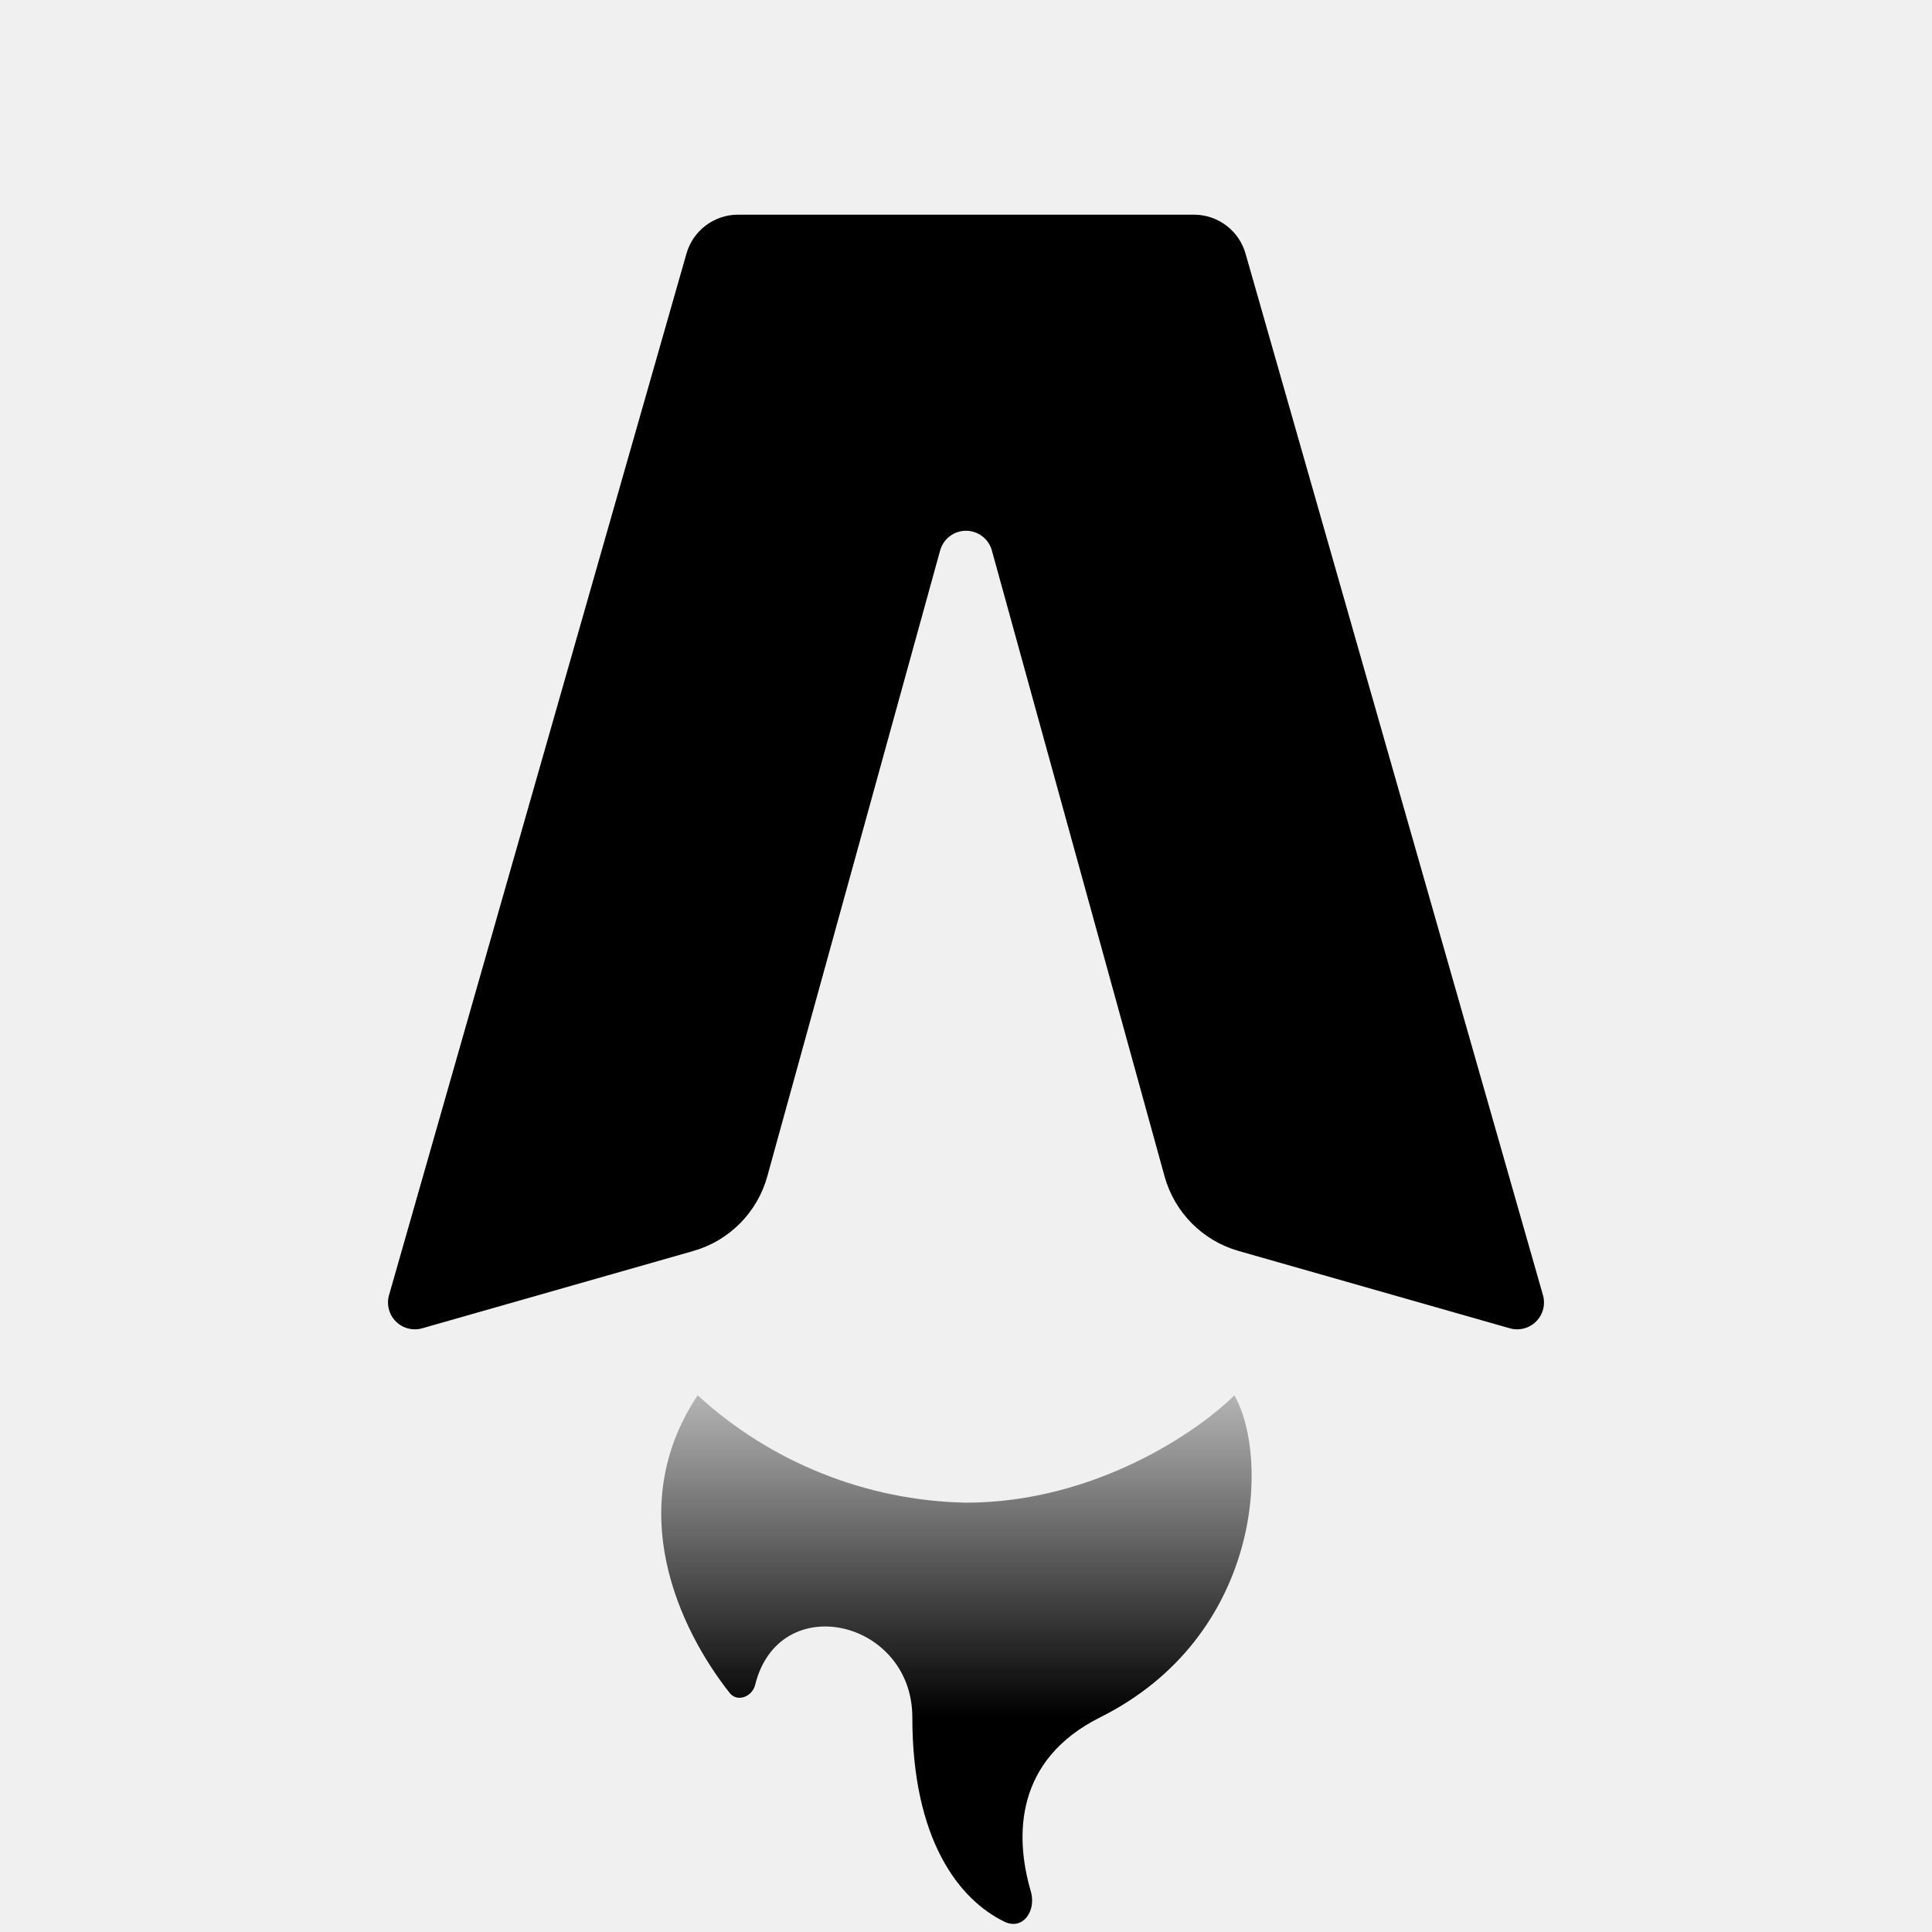
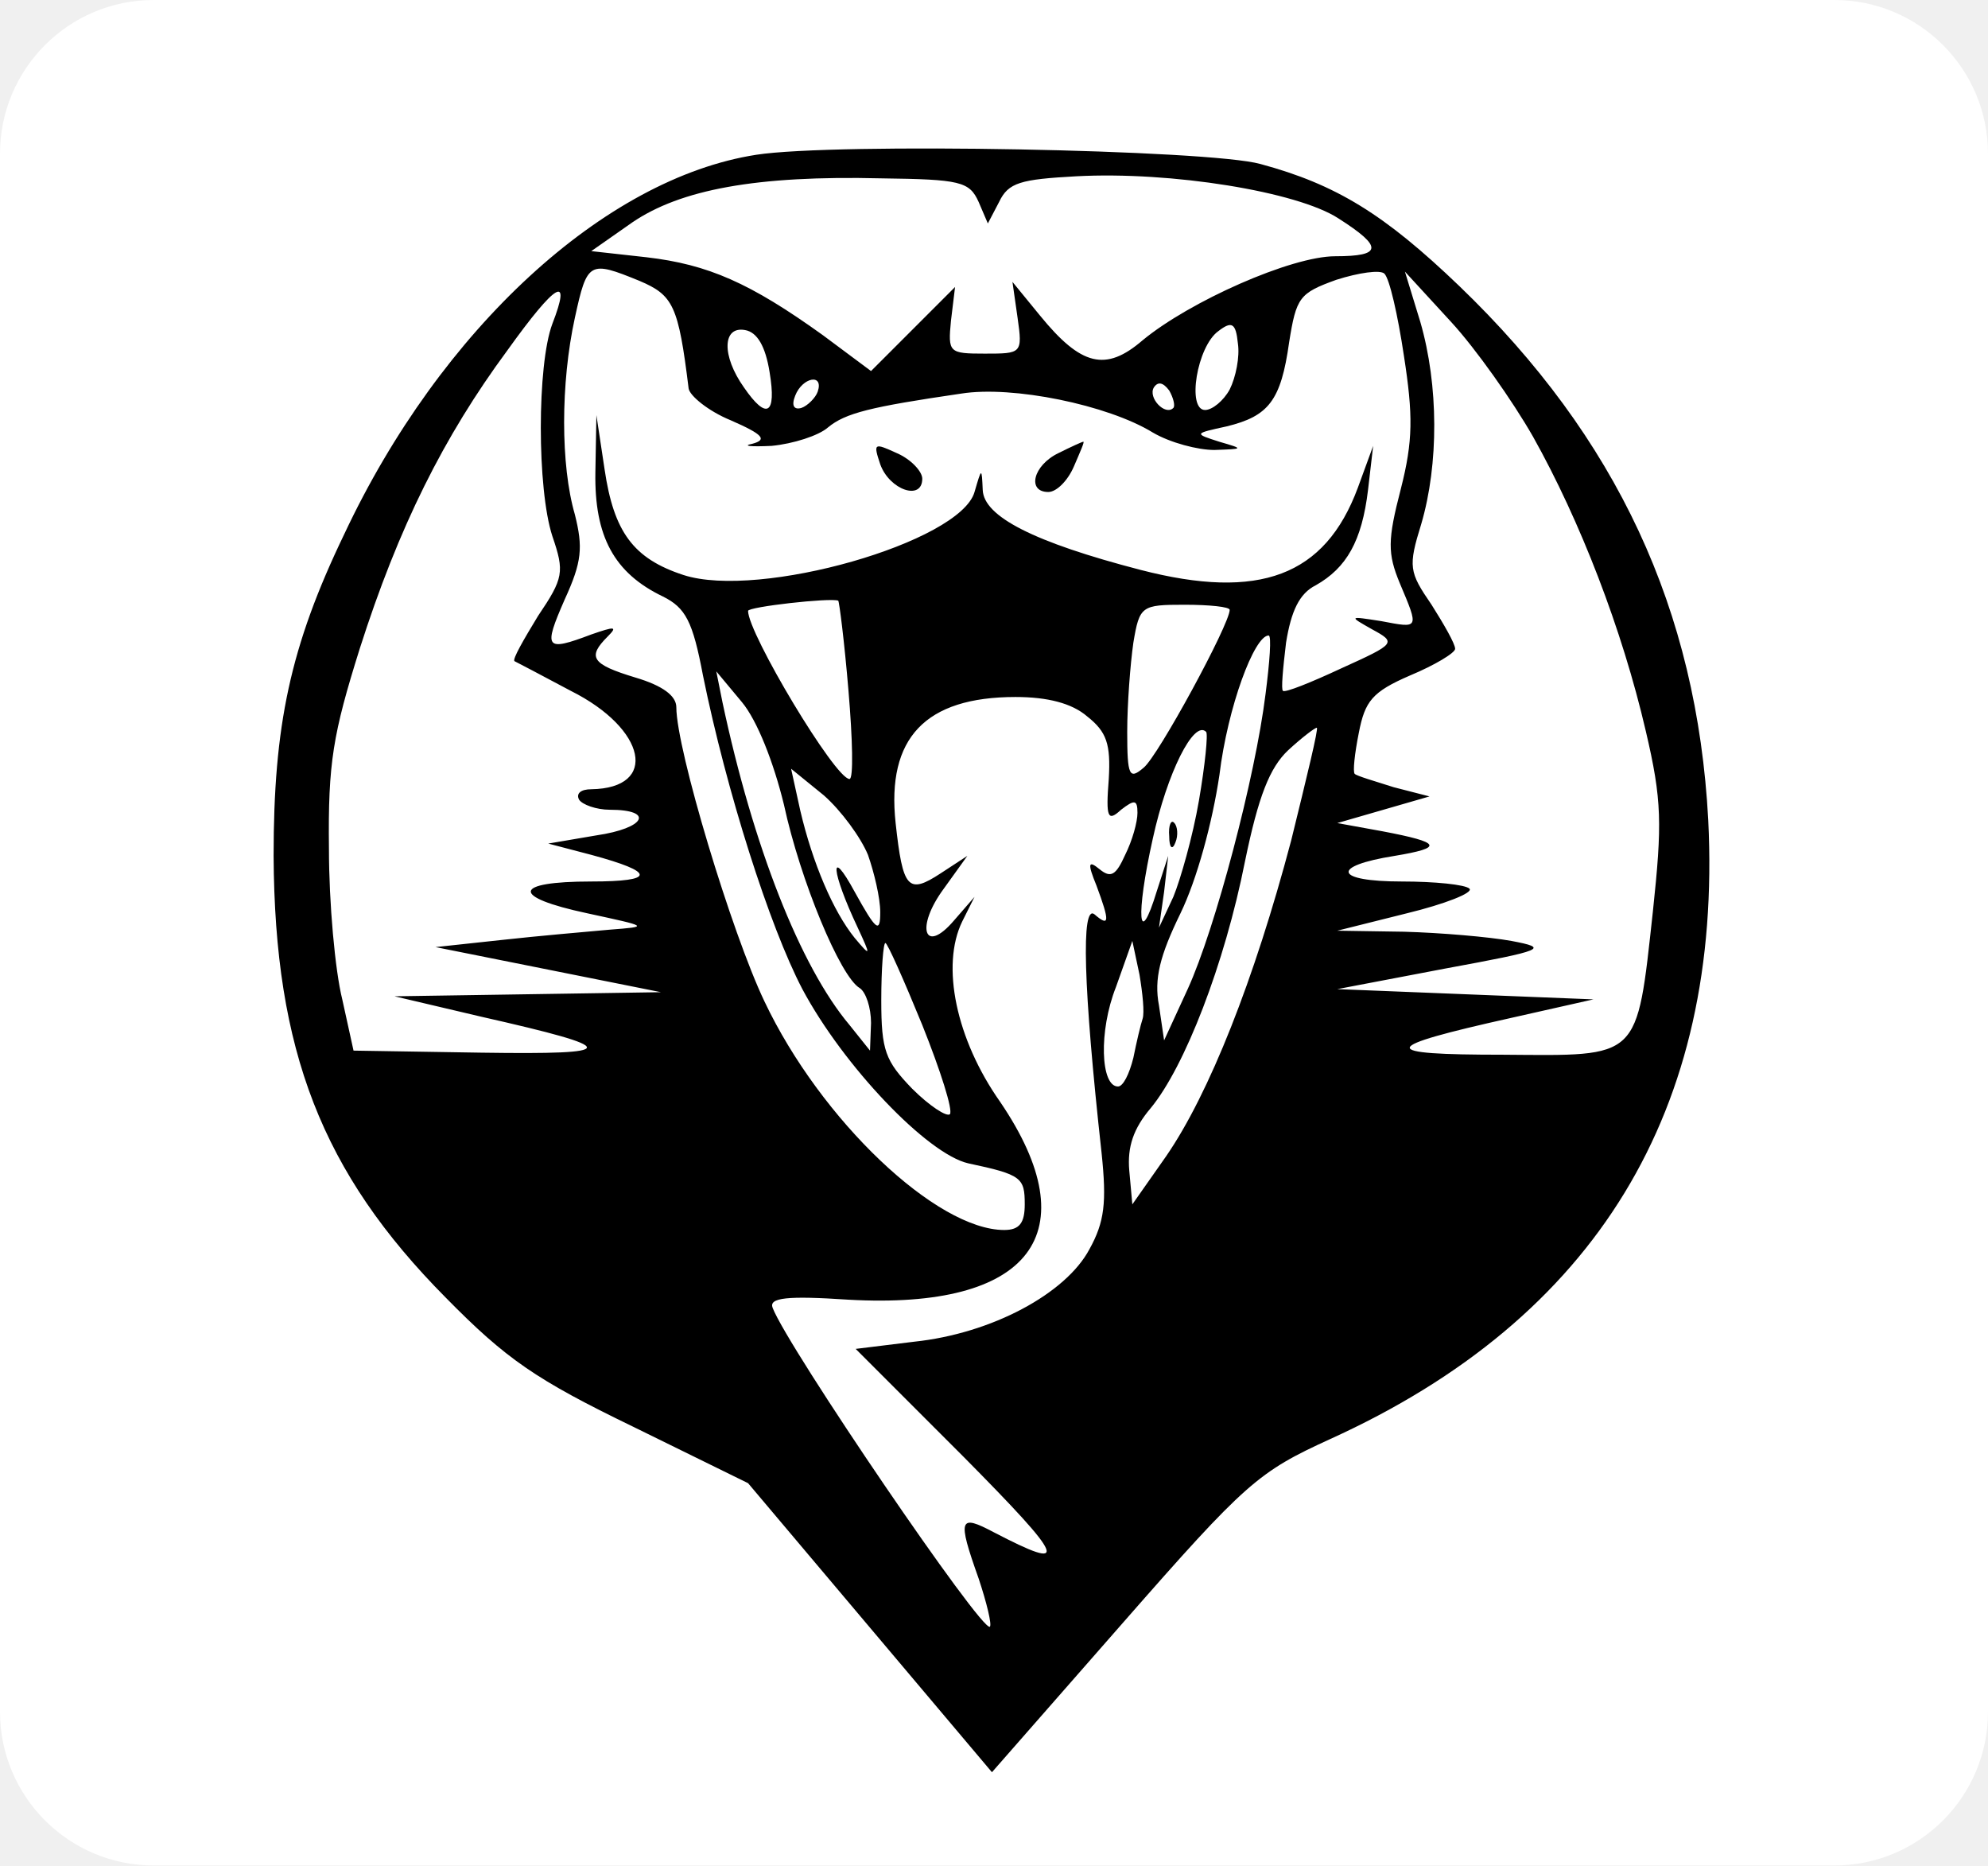
- <svg xmlns="http://www.w3.org/2000/svg" fill="none" viewBox="0 0 36 36">
-   <path fill="#000" d="M22.25 4h-8.5a1 1 0 0 0-.96.73l-5.54 19.4a.5.5 0 0 0 .62.62l5.05-1.44a2 2 0 0 0 1.38-1.4l3.22-11.66a.5.5 0 0 1 .96 0l3.22 11.67a2 2 0 0 0 1.38 1.39l5.05 1.44a.5.5 0 0 0 .62-.62l-5.54-19.4a1 1 0 0 0-.96-.73Z" />
-   <path fill="url(#gradient)" d="M18 28a7.63 7.63 0 0 1-5-2c-1.4 2.1-.35 4.35.6 5.55.14.17.41.07.47-.15.44-1.8 2.93-1.22 2.93.6 0 2.28.87 3.4 1.72 3.81.34.16.59-.2.49-.56-.31-1.05-.29-2.46 1.29-3.25 3-1.5 3.17-4.83 2.5-6-.67.67-2.6 2-5 2Z" />
-   <defs>
-     <linearGradient id="gradient" x1="16" x2="16" y1="32" y2="24" gradientUnits="userSpaceOnUse">
-       <stop stop-color="#000" />
-       <stop offset="1" stop-color="#000" stop-opacity="0" />
-     </linearGradient>
-   </defs>
-   <style>
-     @media (prefers-color-scheme:dark){:root{filter:invert(100%)}}
-   </style>
+ <svg xmlns="http://www.w3.org/2000/svg" version="1.0" width="194pt" height="182pt" viewBox="0 0 194 182" preserveAspectRatio="xMidYMid meet">
+   <rect width="100%" height="100%" fill="white" rx="15" ry="15" />
+   <g transform="translate(0,182) scale(0.1,-0.1)" fill="#000000" stroke="ffffff">
+     <path d="M738 1669 c-148 -23 -308 -170 -402 -370 -53 -110 -69 -187 -69 -314 1 -190 47 -309 168 -431 59 -60 88 -80 183 -126 l112 -55 119 -141 119 -141 128 146 c120 137 132 147 202 179 260 118 383 321 369 604 -11 205 -89 373 -243 521 -73 70 -120 99 -194 119 -50 14 -415 21 -492 9z m217 -46 l9 -21 11 21 c9 19 21 22 75 25 93 5 216 -15 256 -41 44 -28 43 -37 -3 -37 -43 0 -142 -44 -188 -82 -36 -31 -60 -25 -100 24 l-27 33 5 -35 c5 -35 4 -35 -32 -35 -35 0 -36 1 -33 32 l4 33 -41 -41 -41 -41 -47 35 c-71 51 -112 69 -172 76 l-54 6 40 28 c47 32 121 46 243 43 77 -1 86 -3 95 -23z m-331 -77 c33 -14 38 -24 48 -105 1 -7 19 -22 41 -31 32 -14 36 -19 21 -23 -10 -2 -2 -3 19 -2 21 2 46 10 55 18 17 14 41 20 130 33 50 8 143 -11 187 -38 17 -10 44 -17 60 -17 29 1 29 1 5 8 -25 8 -25 8 7 15 41 10 53 25 61 82 7 44 10 48 46 61 22 7 43 10 47 6 5 -5 13 -40 19 -80 9 -58 9 -83 -3 -130 -13 -50 -13 -63 -1 -92 19 -45 19 -44 -18 -37 -32 5 -32 5 -9 -8 24 -13 23 -14 -30 -38 -30 -14 -55 -24 -57 -22 -2 1 0 22 3 47 5 31 13 48 29 56 30 17 45 43 51 93 l5 43 -15 -41 c-32 -86 -96 -110 -212 -80 -104 27 -153 52 -154 78 -1 22 -1 22 -8 -2 -14 -49 -210 -105 -284 -81 -49 16 -68 42 -77 103 l-8 53 -1 -56 c-1 -62 18 -98 66 -121 22 -11 29 -24 39 -77 23 -113 65 -245 97 -306 40 -75 122 -161 162 -170 52 -11 55 -14 55 -40 0 -18 -5 -25 -20 -25 -66 0 -179 107 -234 223 -32 67 -86 246 -86 287 0 11 -13 21 -40 29 -43 13 -47 20 -27 40 10 10 7 10 -16 2 -45 -17 -47 -14 -26 34 17 37 18 51 10 83 -14 48 -14 128 0 192 12 55 14 56 63 36z m872 -152 c46 -82 87 -188 110 -287 16 -68 16 -91 7 -176 -16 -146 -12 -141 -146 -140 -124 0 -122 7 8 36 l80 18 -125 5 -125 5 105 20 c98 18 102 20 65 27 -22 4 -69 8 -105 9 l-65 1 68 17 c37 9 65 20 61 24 -4 4 -34 7 -66 7 -66 0 -70 15 -7 25 48 8 46 13 -12 24 l-44 8 45 13 45 13 -35 9 c-19 6 -36 11 -38 13 -2 2 0 20 4 40 6 31 13 40 50 56 24 10 44 22 44 26 0 5 -11 24 -23 43 -22 32 -23 37 -10 79 17 58 17 135 -1 197 l-15 49 45 -49 c24 -26 60 -77 80 -112z m-957 110 c-15 -40 -15 -161 0 -207 12 -35 11 -41 -14 -78 -14 -23 -25 -42 -23 -44 2 -1 27 -14 55 -29 74 -37 86 -95 20 -96 -10 0 -15 -4 -12 -10 3 -5 17 -10 30 -10 44 0 35 -18 -13 -25 l-47 -8 42 -11 c63 -17 63 -26 0 -26 -77 0 -79 -15 -4 -31 60 -13 61 -13 22 -16 -22 -2 -69 -6 -105 -10 l-65 -7 110 -22 110 -22 -130 -2 -130 -2 85 -20 c137 -31 137 -37 0 -35 l-125 2 -11 50 c-7 28 -13 94 -13 147 -1 84 4 112 30 195 38 119 82 207 144 291 48 67 63 75 44 26z m661 -64 c-6 -11 -17 -20 -24 -20 -18 0 -8 62 13 77 13 10 17 8 19 -12 2 -13 -2 -33 -8 -45z m-449 17 c7 -42 -3 -47 -25 -15 -22 31 -21 60 1 56 12 -2 20 -16 24 -41z m47 -19 c-2 -6 -10 -14 -16 -16 -7 -2 -10 2 -6 12 7 18 28 22 22 4z m347 -16 c-8 -8 -25 10 -19 20 4 6 9 5 15 -3 4 -7 6 -15 4 -17z m-317 -276 c4 -47 5 -86 1 -86 -14 0 -99 142 -99 164 0 4 80 13 88 10 1 -1 6 -40 10 -88z m372 79 c0 -14 -70 -143 -84 -154 -14 -12 -16 -8 -16 35 0 27 3 66 6 87 6 36 8 37 50 37 24 0 44 -2 44 -5z m35 -82 c-10 -81 -49 -229 -76 -288 l-23 -50 -5 34 c-5 26 1 49 21 90 16 33 31 88 38 135 8 66 34 136 48 136 3 0 1 -26 -3 -57z m-470 -108 c16 -74 55 -168 74 -179 6 -4 11 -19 11 -34 l-1 -27 -20 25 c-48 57 -94 174 -124 315 l-6 30 25 -30 c15 -18 31 -59 41 -100z m296 86 c19 -15 23 -27 21 -61 -3 -38 -1 -42 12 -30 13 10 16 10 16 -3 0 -9 -5 -27 -12 -41 -9 -20 -14 -23 -25 -14 -11 9 -12 6 -3 -16 13 -35 13 -41 -2 -28 -13 10 -11 -70 7 -233 5 -48 3 -67 -12 -94 -23 -43 -95 -82 -171 -90 l-57 -7 106 -106 c99 -100 104 -112 29 -73 -34 18 -36 14 -15 -45 8 -24 13 -45 11 -47 -7 -7 -197 272 -212 311 -4 10 14 12 74 8 178 -10 235 65 148 193 -43 61 -58 133 -37 176 l12 24 -20 -23 c-29 -34 -38 -7 -10 31 l23 32 -26 -17 c-32 -21 -37 -15 -44 49 -9 83 29 123 117 123 31 0 55 -6 70 -19z m109 -82 c-6 -35 -18 -77 -25 -94 l-14 -30 5 35 4 35 -11 -34 c-18 -59 -21 -25 -4 51 14 64 40 116 52 104 2 -2 -1 -32 -7 -67z m90 -39 c-36 -136 -80 -247 -122 -308 l-33 -47 -3 33 c-2 23 4 41 21 61 33 40 72 140 92 241 13 63 24 91 42 108 13 12 26 22 28 22 2 0 -10 -49 -25 -110z m-413 -14 c6 -17 12 -42 12 -56 0 -21 -4 -18 -25 20 -25 46 -23 20 3 -35 13 -28 13 -29 -3 -10 -21 26 -41 73 -53 124 l-9 41 32 -26 c17 -15 36 -41 43 -58z m53 -166 c18 -45 30 -83 27 -87 -3 -3 -20 8 -37 25 -26 27 -30 37 -30 86 0 31 2 56 4 56 2 0 18 -36 36 -80z m215 6 c-2 -6 -6 -23 -9 -38 -4 -16 -10 -28 -15 -28 -17 0 -19 54 -2 97 l16 45 7 -33 c3 -18 5 -37 3 -43z" />
+     <path d="M859 1367 c9 -25 41 -36 41 -14 0 7 -11 19 -25 25 -22 10 -23 10 -16 -11z" />
+     <path d="M1033 1378 c-25 -12 -31 -38 -10 -38 8 0 19 11 25 25 6 14 11 25 9 24 -1 0 -12 -5 -24 -11z" />
+     <path d="M1141 1004 c0 -11 3 -14 6 -6 3 7 2 16 -1 19 -3 4 -6 -2 -5 -13z" />
+   </g>
</svg>
